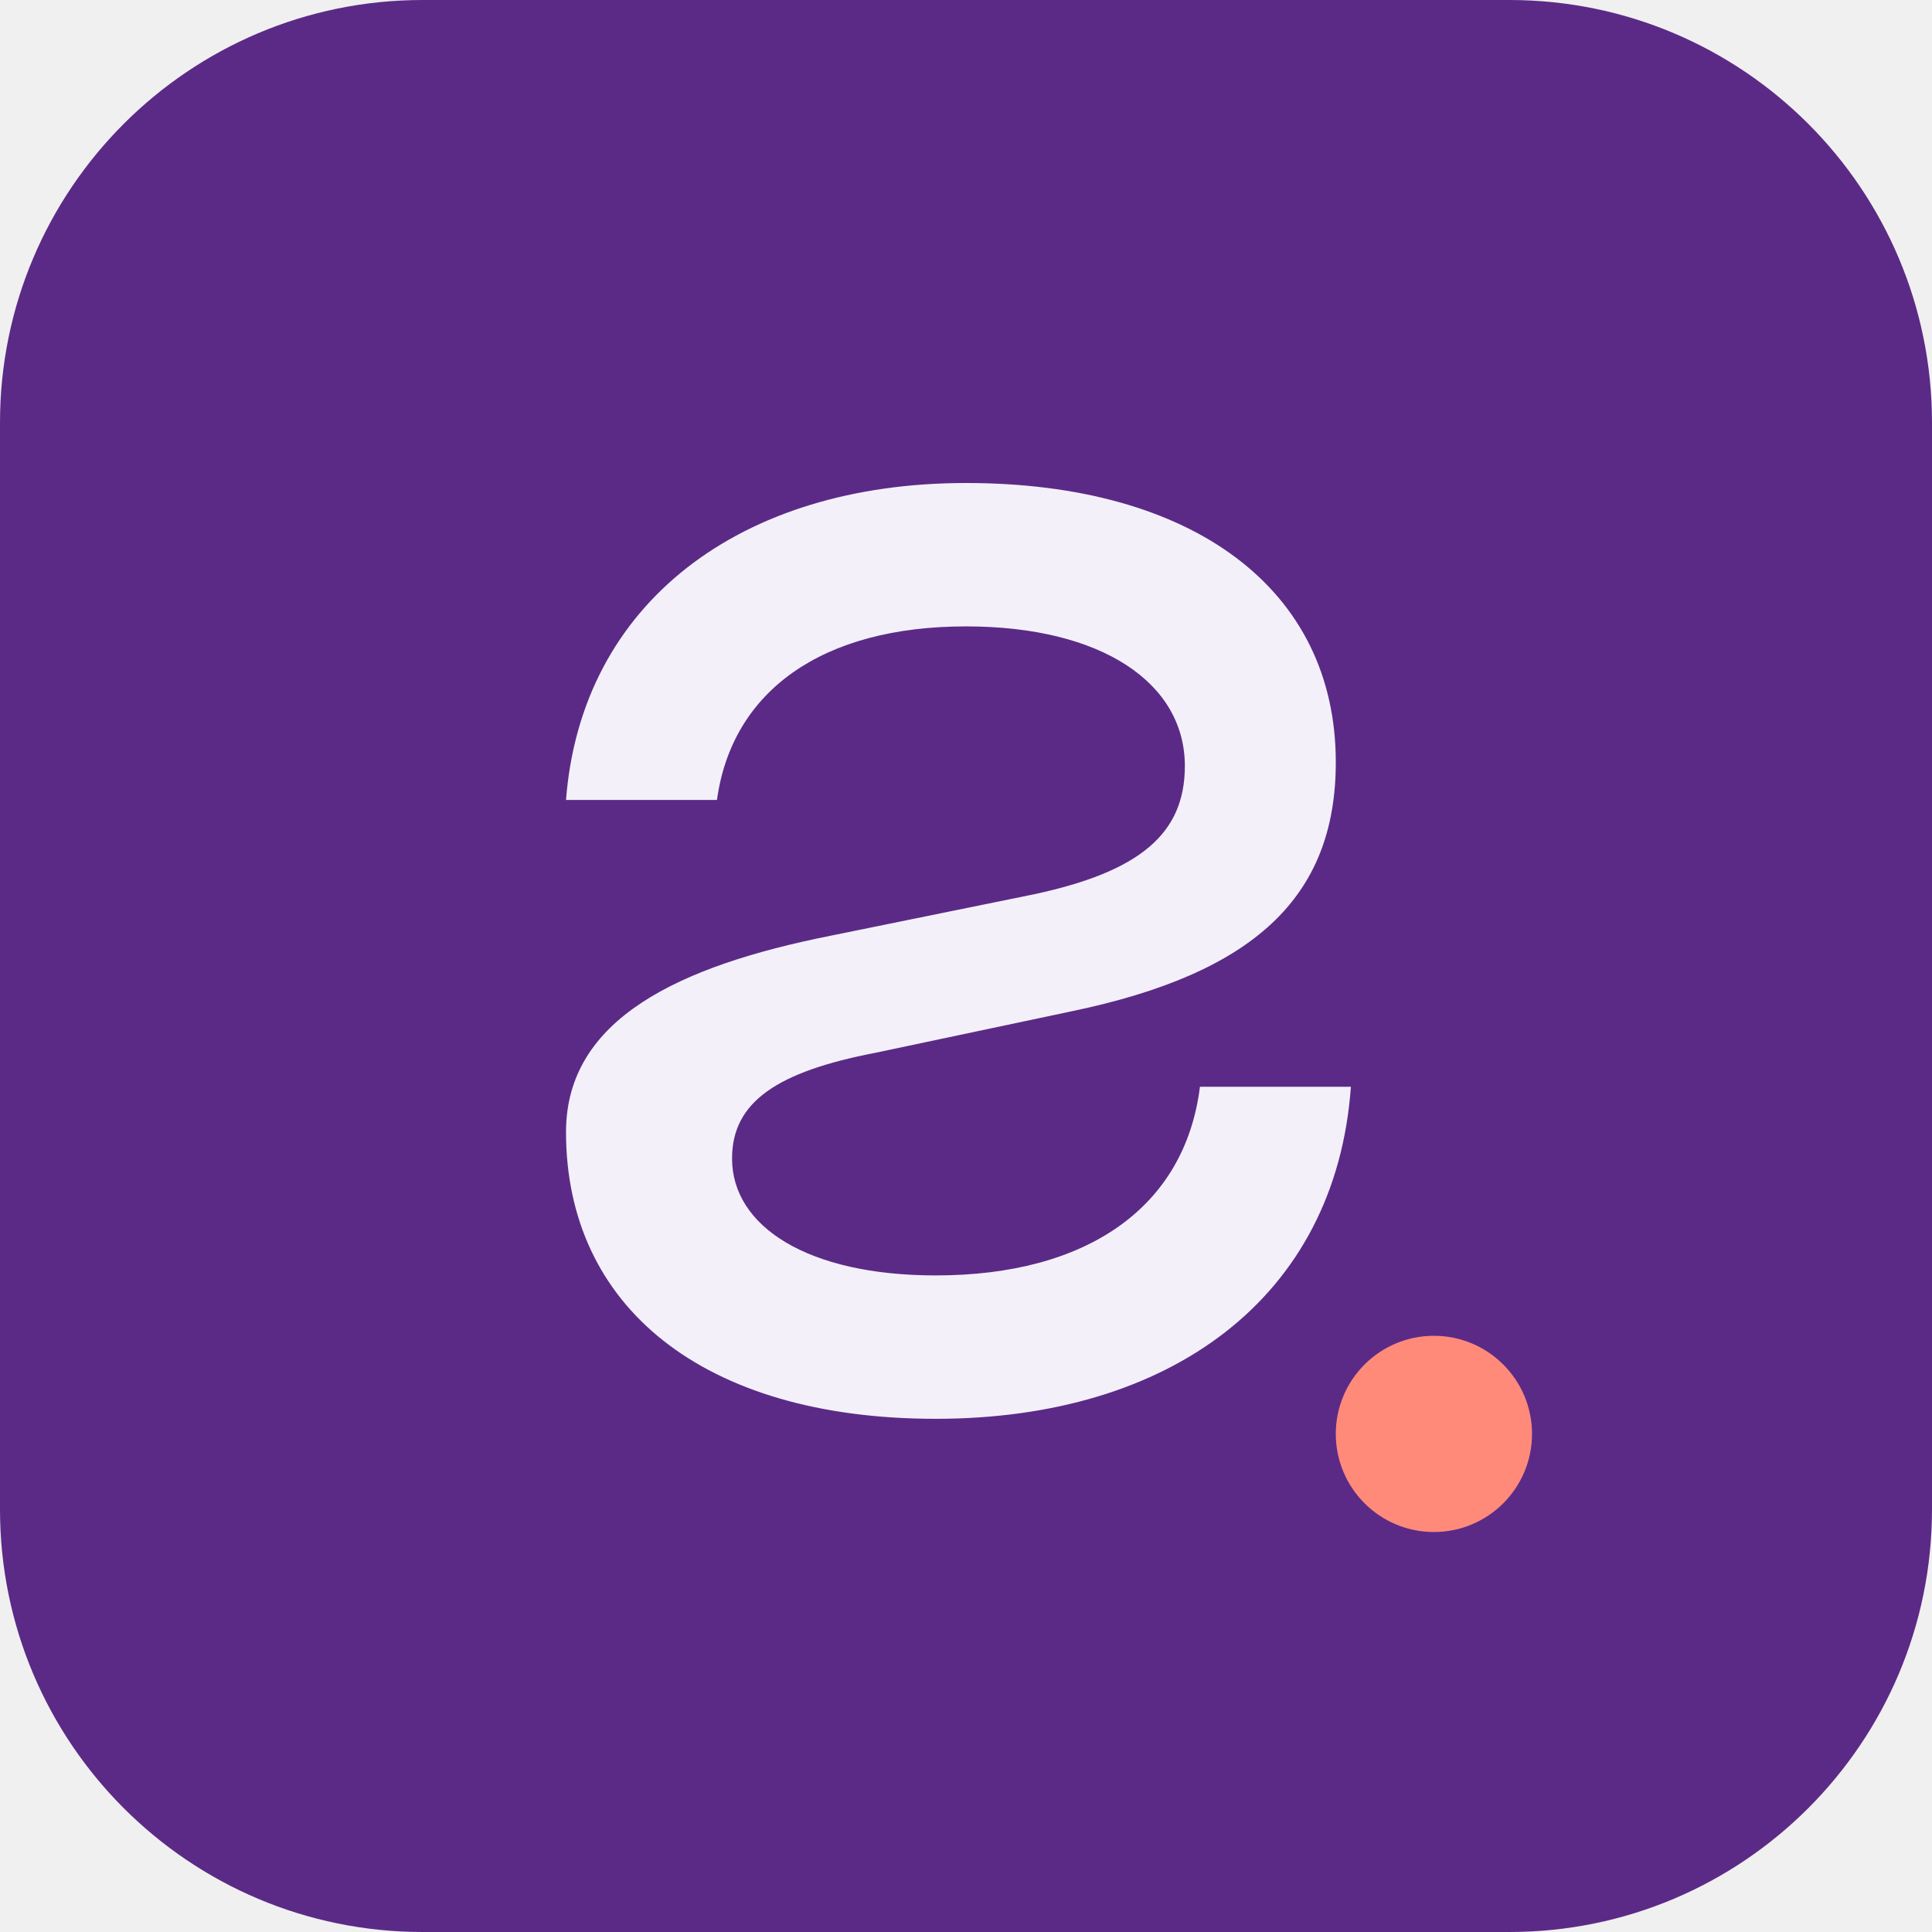
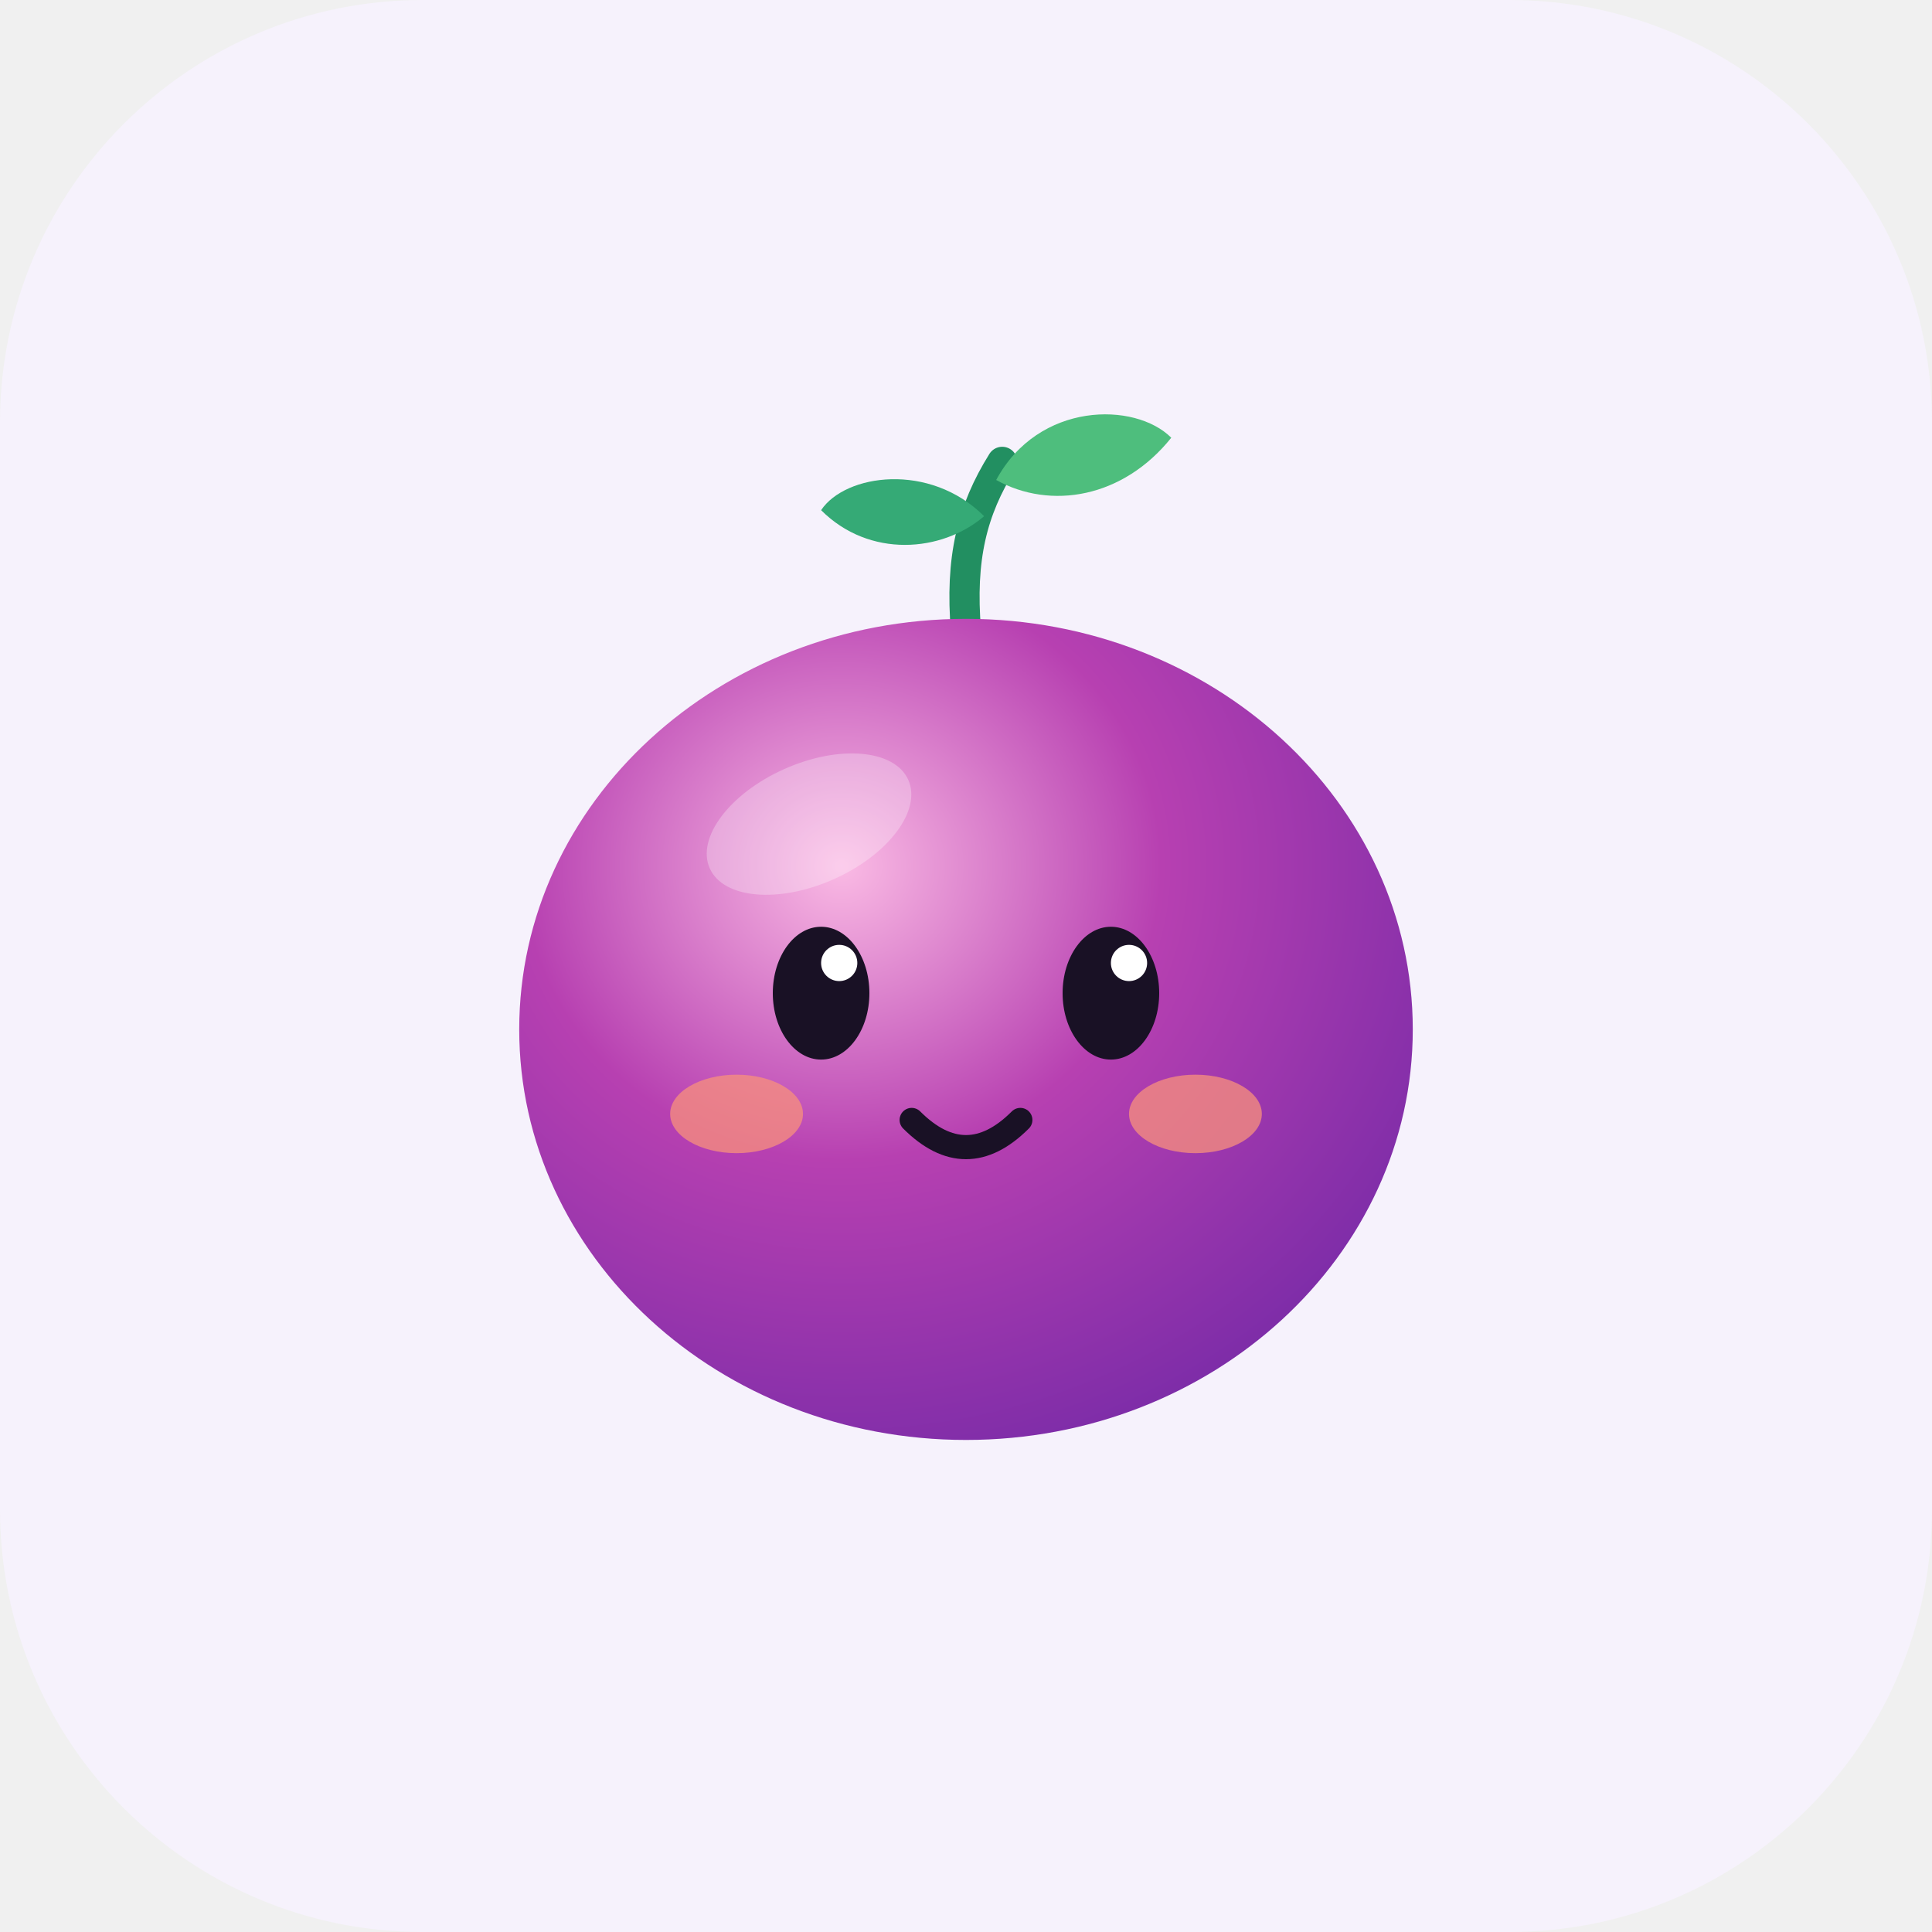
<svg xmlns="http://www.w3.org/2000/svg" viewBox="0 0 512 512">
-   <rect width="512" height="512" rx="112" fill="#5b2a86" />
-   <path d="M150 300c0-30 30-44 70-52l54-11c28-6 40-16 40-34 0-22-22-37-58-37-38 0-62 17-66 46h-40c4-52 46-84 106-84 60 0 98 28 98 74 0 36-22 56-70 66l-52 11c-26 5-38 13-38 28 0 18 20 31 54 31 40 0 66-18 70-50h40c-4 56-48 88-110 88-62 0-98-30-98-76z" fill="#f3f0fa" />
-   <circle cx="380" cy="380" r="26" fill="#ff8a7a" />
+   <defs>
+     <radialGradient id="b" cx="0.36" cy="0.3" r="0.8">
+       <stop offset="0" stop-color="#fabae4" />
+       <stop offset="0.45" stop-color="#b740b1" />
+       <stop offset="1" stop-color="#762aa7" />
+     </radialGradient>
+   </defs>
+   <rect width="512" height="512" rx="112" fill="#f6f2fc" />
+   <g transform="translate(96 84) scale(1.6)">
+     <path d="M100 52C99 40 101 32 106 24" fill="none" stroke="#228f61" stroke-width="5" stroke-linecap="round" />
+     <path d="M105 27C112 14 128 14 134 20C126 30 114 32 105 27Z" fill="#4ebe7d" />
+     <path d="M103 33C94 24 80 26 76 32C84 40 96 39 103 33Z" fill="#35aa76" />
+     <ellipse cx="100" cy="118" rx="74" ry="68" fill="url(#b)" />
+     <ellipse cx="74" cy="84" rx="18" ry="10" fill="#fff" fill-opacity="0.28" transform="rotate(-24 74 84)" />
+     <ellipse cx="76" cy="112" rx="8" ry="11" fill="#191125" />
+     <circle cx="79" cy="107" r="3" fill="#fff" />
+     <ellipse cx="124" cy="112" rx="8" ry="11" fill="#191125" />
+     <circle cx="127" cy="107" r="3" fill="#fff" />
+     <ellipse cx="62" cy="132" rx="11" ry="6.5" fill="#f8907c" fill-opacity="0.75" />
+     <ellipse cx="138" cy="132" rx="11" ry="6.5" fill="#f8907c" fill-opacity="0.75" />
+     <path d="M91 133Q100 142 109 133" fill="none" stroke="#191125" stroke-width="4" stroke-linecap="round" />
+   </g>
</svg>
